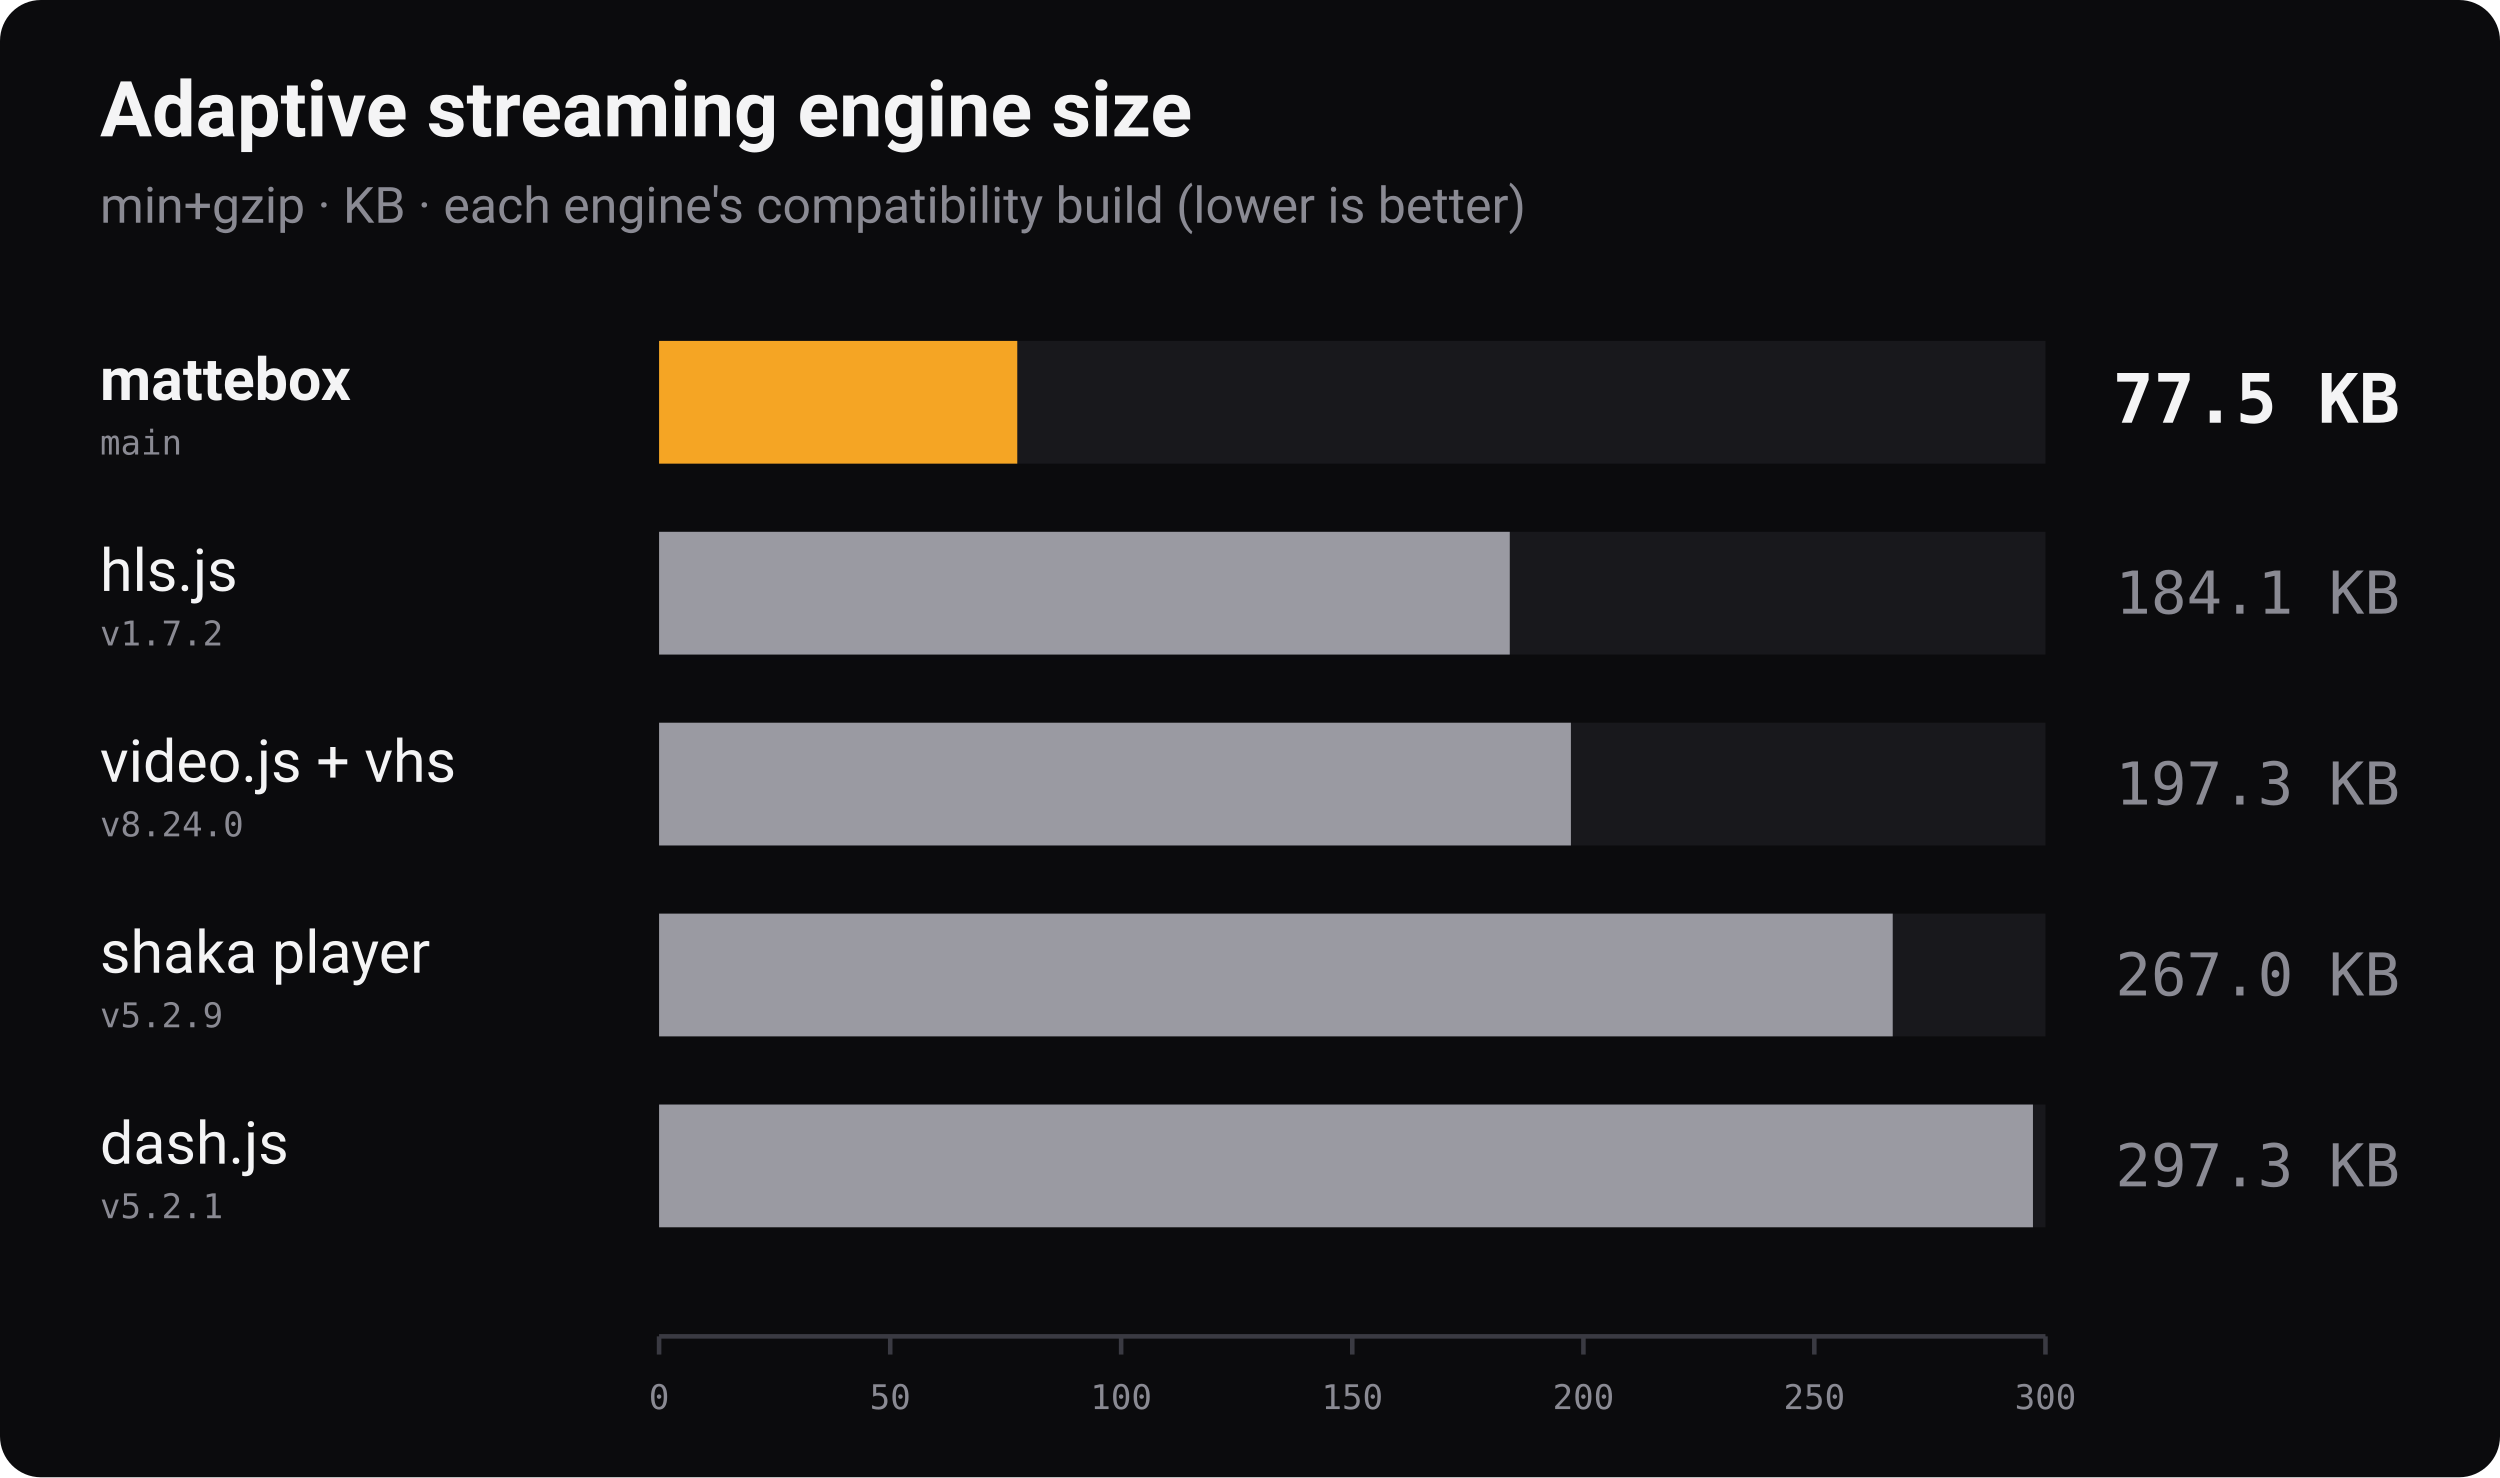
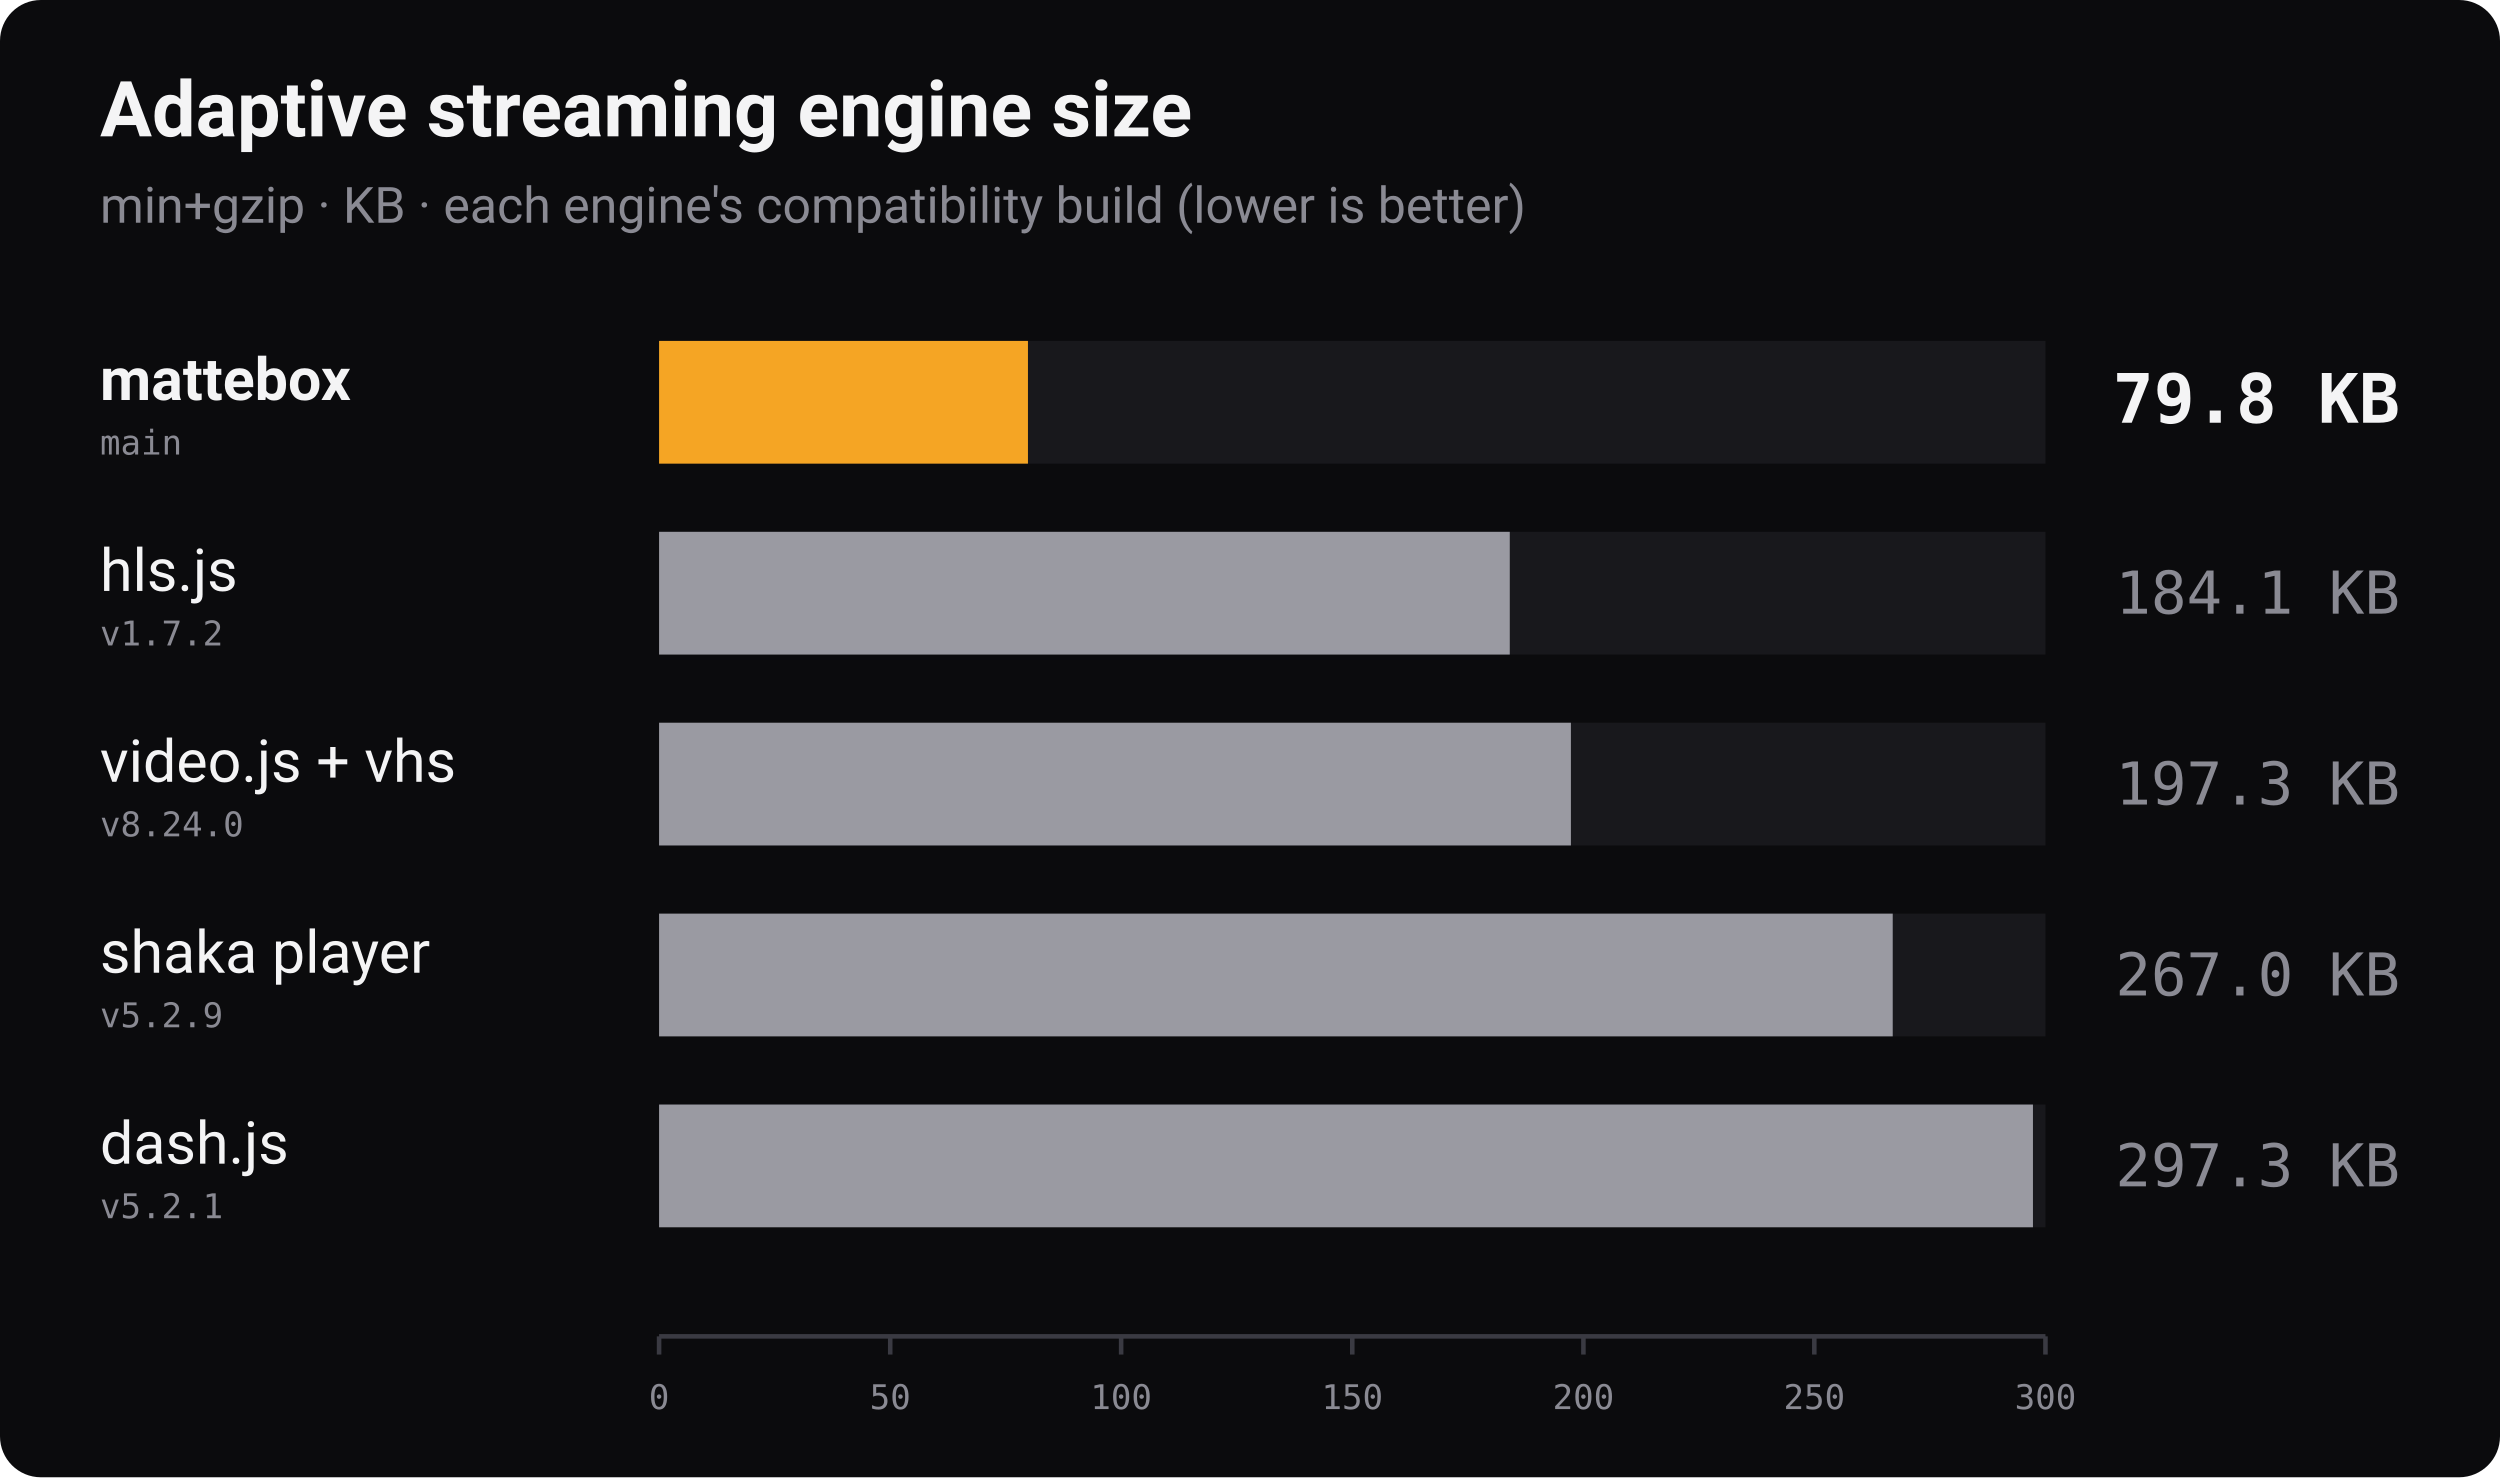
<svg xmlns="http://www.w3.org/2000/svg" width="1100" height="650" viewBox="0 0 1100 650" role="img" aria-label="Bundle size of adaptive streaming players, min+gzip, lower is better">
  <rect width="1100" height="650" rx="18" fill="#0b0b0d" />
  <text x="44" y="60" font-family="-apple-system, 'Segoe UI', Roboto, Helvetica, Arial, sans-serif" font-size="34" font-weight="700" fill="#f4f4f5">Adaptive streaming engine size</text>
  <text x="44" y="98" font-family="-apple-system, 'Segoe UI', Roboto, Helvetica, Arial, sans-serif" font-size="22" fill="#8a8a93">min+gzip · KB · each engine's compatibility build (lower is better)</text>
  <text x="44" y="176" font-family="-apple-system, 'Segoe UI', Roboto, Helvetica, Arial, sans-serif" font-size="26" font-weight="700" fill="#f4f4f5">mattebox</text>
  <text x="44" y="200" font-family="ui-monospace, 'SF Mono', Menlo, Consolas, monospace" font-size="15" fill="#8a8a93">main</text>
  <rect x="290" y="150" width="610" height="54" fill="#18181c" />
-   <rect x="290" y="150" width="157.6" height="54" fill="#f5a524" />
-   <text x="1056" y="186" text-anchor="end" font-family="ui-monospace, 'SF Mono', Menlo, Consolas, monospace" font-size="30" font-weight="700" fill="#f4f4f5">77.5 KB</text>
+   <rect x="290" y="150" width="162.3" height="54" fill="#f5a524" />
+   <text x="1056" y="186" text-anchor="end" font-family="ui-monospace, 'SF Mono', Menlo, Consolas, monospace" font-size="30" font-weight="700" fill="#f4f4f5">79.8 KB</text>
  <text x="44" y="260" font-family="-apple-system, 'Segoe UI', Roboto, Helvetica, Arial, sans-serif" font-size="26" font-weight="400" fill="#f4f4f5">hls.js</text>
  <text x="44" y="284" font-family="ui-monospace, 'SF Mono', Menlo, Consolas, monospace" font-size="15" fill="#8a8a93">v1.7.2</text>
  <rect x="290" y="234" width="610" height="54" fill="#18181c" />
  <rect x="290" y="234" width="374.3" height="54" fill="#9a9aa2" />
  <text x="1056" y="270" text-anchor="end" font-family="ui-monospace, 'SF Mono', Menlo, Consolas, monospace" font-size="26" font-weight="400" fill="#8a8a93">184.1 KB</text>
  <text x="44" y="344" font-family="-apple-system, 'Segoe UI', Roboto, Helvetica, Arial, sans-serif" font-size="26" font-weight="400" fill="#f4f4f5">video.js + vhs</text>
  <text x="44" y="368" font-family="ui-monospace, 'SF Mono', Menlo, Consolas, monospace" font-size="15" fill="#8a8a93">v8.24.0</text>
  <rect x="290" y="318" width="610" height="54" fill="#18181c" />
  <rect x="290" y="318" width="401.2" height="54" fill="#9a9aa2" />
  <text x="1056" y="354" text-anchor="end" font-family="ui-monospace, 'SF Mono', Menlo, Consolas, monospace" font-size="26" font-weight="400" fill="#8a8a93">197.3 KB</text>
  <text x="44" y="428" font-family="-apple-system, 'Segoe UI', Roboto, Helvetica, Arial, sans-serif" font-size="26" font-weight="400" fill="#f4f4f5">shaka player</text>
  <text x="44" y="452" font-family="ui-monospace, 'SF Mono', Menlo, Consolas, monospace" font-size="15" fill="#8a8a93">v5.2.9</text>
  <rect x="290" y="402" width="610" height="54" fill="#18181c" />
  <rect x="290" y="402" width="542.8" height="54" fill="#9a9aa2" />
  <text x="1056" y="438" text-anchor="end" font-family="ui-monospace, 'SF Mono', Menlo, Consolas, monospace" font-size="26" font-weight="400" fill="#8a8a93">267.0 KB</text>
  <text x="44" y="512" font-family="-apple-system, 'Segoe UI', Roboto, Helvetica, Arial, sans-serif" font-size="26" font-weight="400" fill="#f4f4f5">dash.js</text>
  <text x="44" y="536" font-family="ui-monospace, 'SF Mono', Menlo, Consolas, monospace" font-size="15" fill="#8a8a93">v5.2.1</text>
  <rect x="290" y="486" width="610" height="54" fill="#18181c" />
  <rect x="290" y="486" width="604.5" height="54" fill="#9a9aa2" />
  <text x="1056" y="522" text-anchor="end" font-family="ui-monospace, 'SF Mono', Menlo, Consolas, monospace" font-size="26" font-weight="400" fill="#8a8a93">297.3 KB</text>
  <line x1="290" y1="588" x2="900" y2="588" stroke="#3a3a42" stroke-width="2" />
  <line x1="290.0" y1="588" x2="290.0" y2="596" stroke="#3a3a42" stroke-width="2" />
  <text x="290.0" y="620" text-anchor="middle" font-family="ui-monospace, 'SF Mono', Menlo, Consolas, monospace" font-size="15" fill="#8a8a93">0</text>
  <line x1="391.7" y1="588" x2="391.7" y2="596" stroke="#3a3a42" stroke-width="2" />
  <text x="391.7" y="620" text-anchor="middle" font-family="ui-monospace, 'SF Mono', Menlo, Consolas, monospace" font-size="15" fill="#8a8a93">50</text>
  <line x1="493.3" y1="588" x2="493.3" y2="596" stroke="#3a3a42" stroke-width="2" />
  <text x="493.3" y="620" text-anchor="middle" font-family="ui-monospace, 'SF Mono', Menlo, Consolas, monospace" font-size="15" fill="#8a8a93">100</text>
  <line x1="595.0" y1="588" x2="595.0" y2="596" stroke="#3a3a42" stroke-width="2" />
  <text x="595.0" y="620" text-anchor="middle" font-family="ui-monospace, 'SF Mono', Menlo, Consolas, monospace" font-size="15" fill="#8a8a93">150</text>
  <line x1="696.7" y1="588" x2="696.7" y2="596" stroke="#3a3a42" stroke-width="2" />
  <text x="696.7" y="620" text-anchor="middle" font-family="ui-monospace, 'SF Mono', Menlo, Consolas, monospace" font-size="15" fill="#8a8a93">200</text>
  <line x1="798.3" y1="588" x2="798.3" y2="596" stroke="#3a3a42" stroke-width="2" />
  <text x="798.3" y="620" text-anchor="middle" font-family="ui-monospace, 'SF Mono', Menlo, Consolas, monospace" font-size="15" fill="#8a8a93">250</text>
  <line x1="900.0" y1="588" x2="900.0" y2="596" stroke="#3a3a42" stroke-width="2" />
  <text x="900.0" y="620" text-anchor="middle" font-family="ui-monospace, 'SF Mono', Menlo, Consolas, monospace" font-size="15" fill="#8a8a93">300</text>
</svg>
